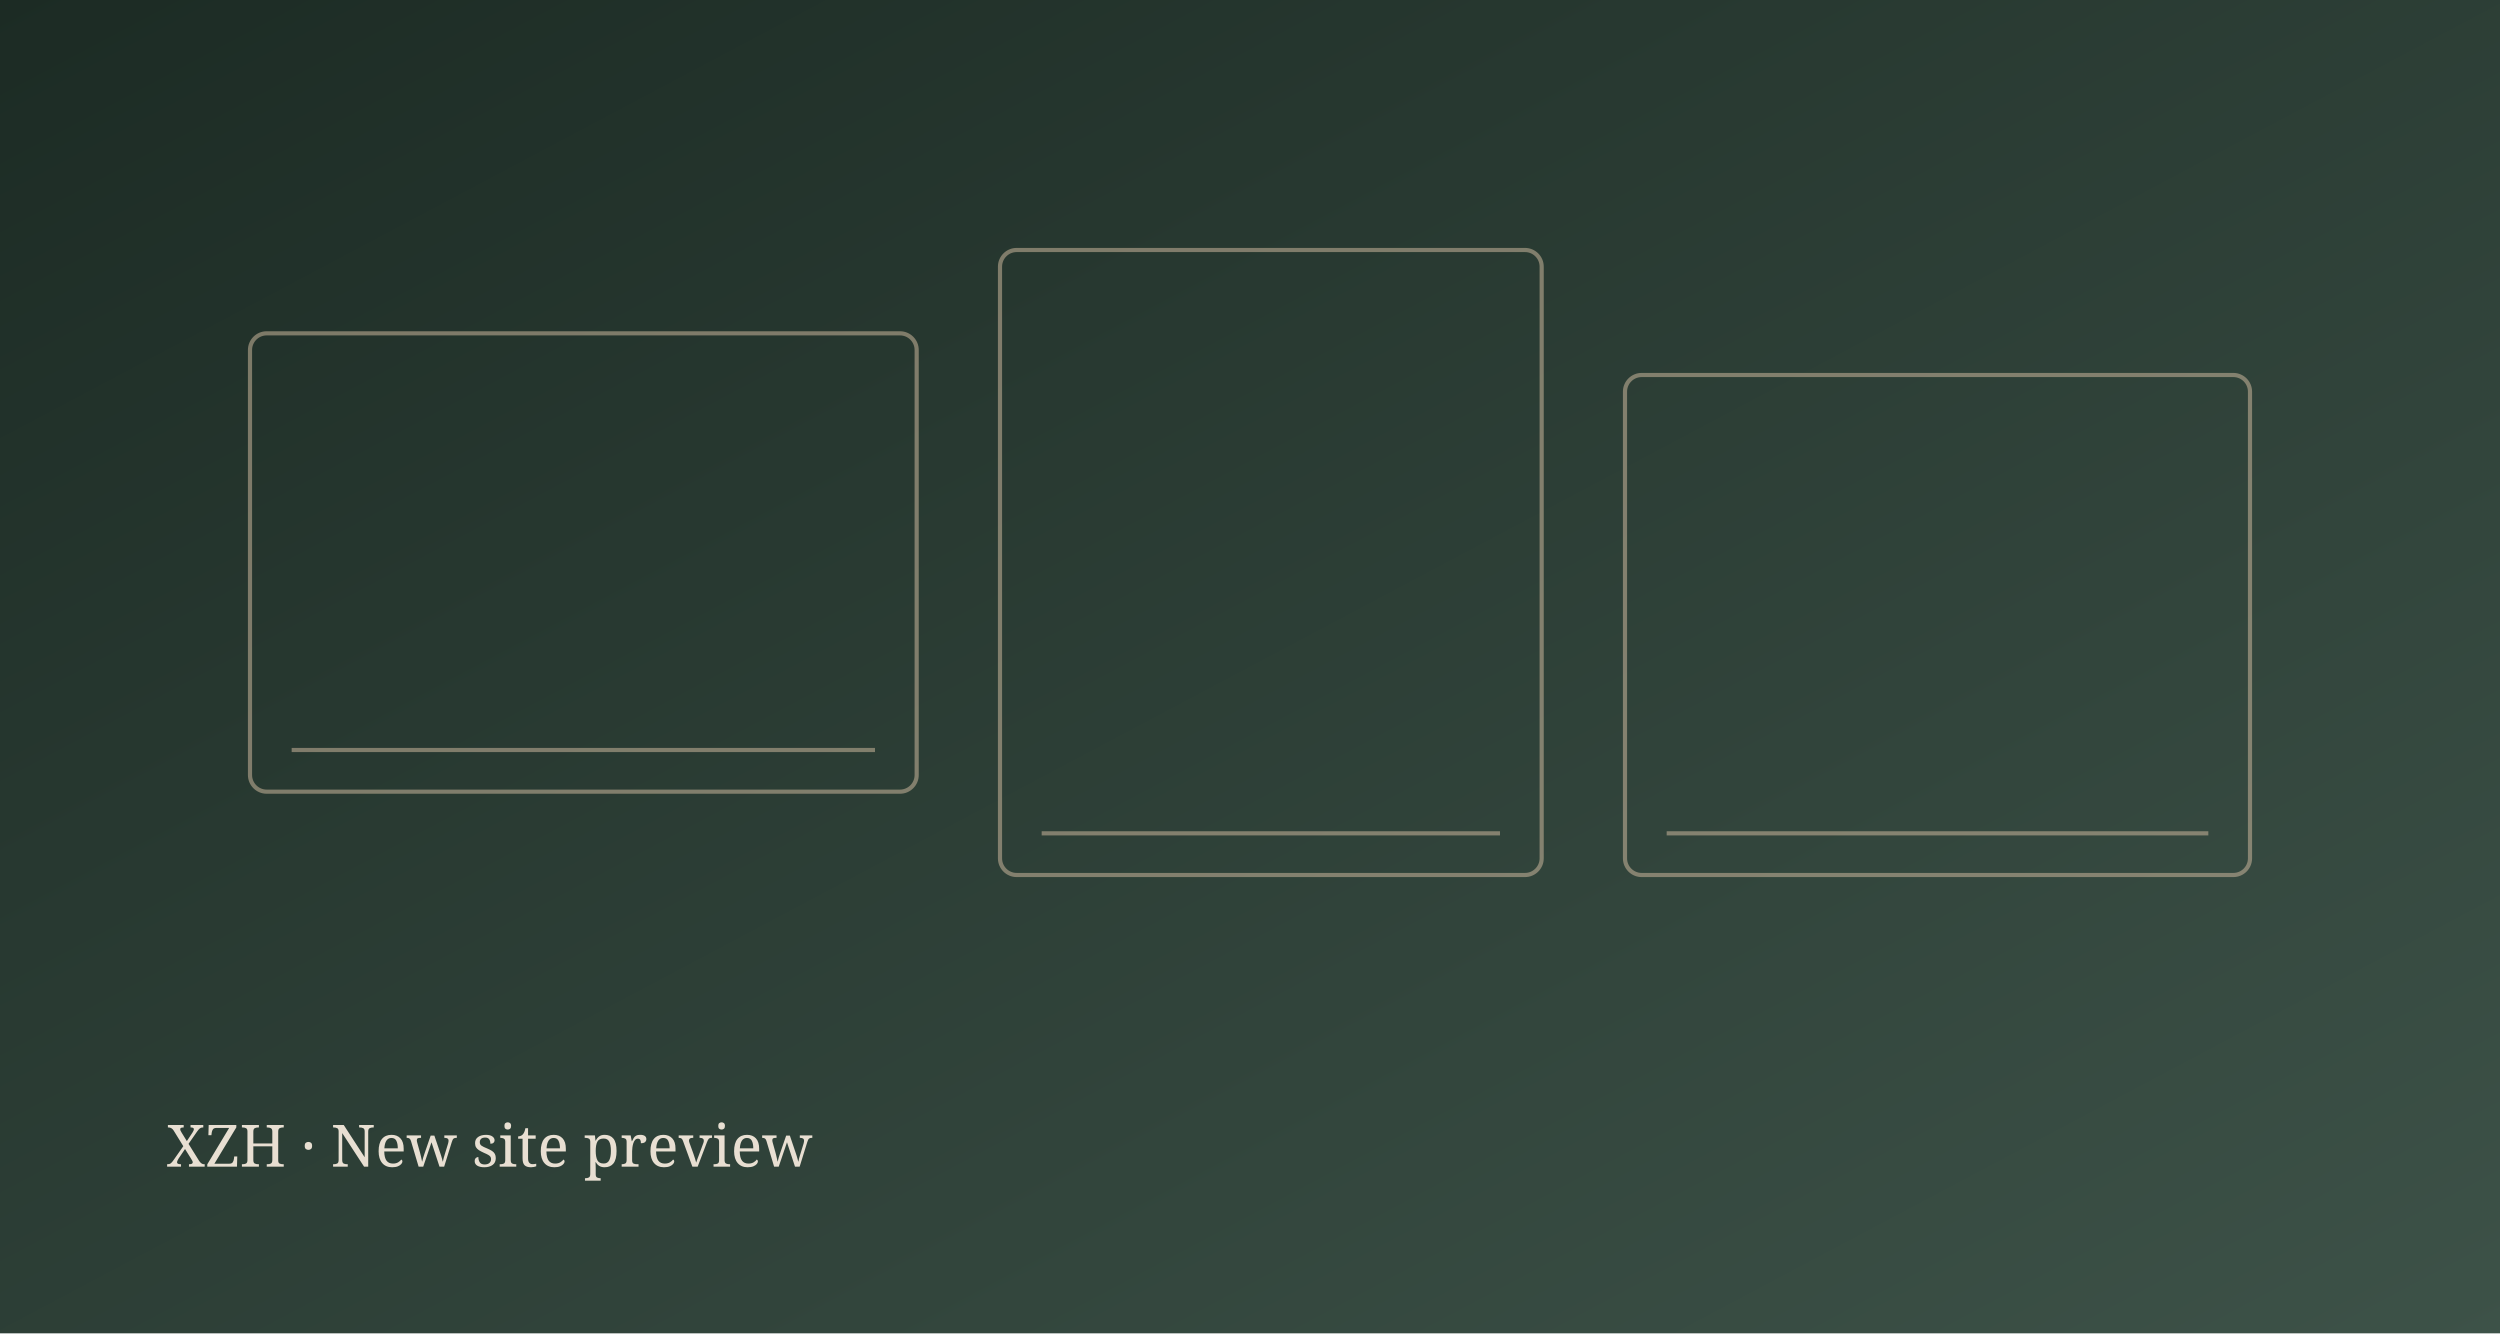
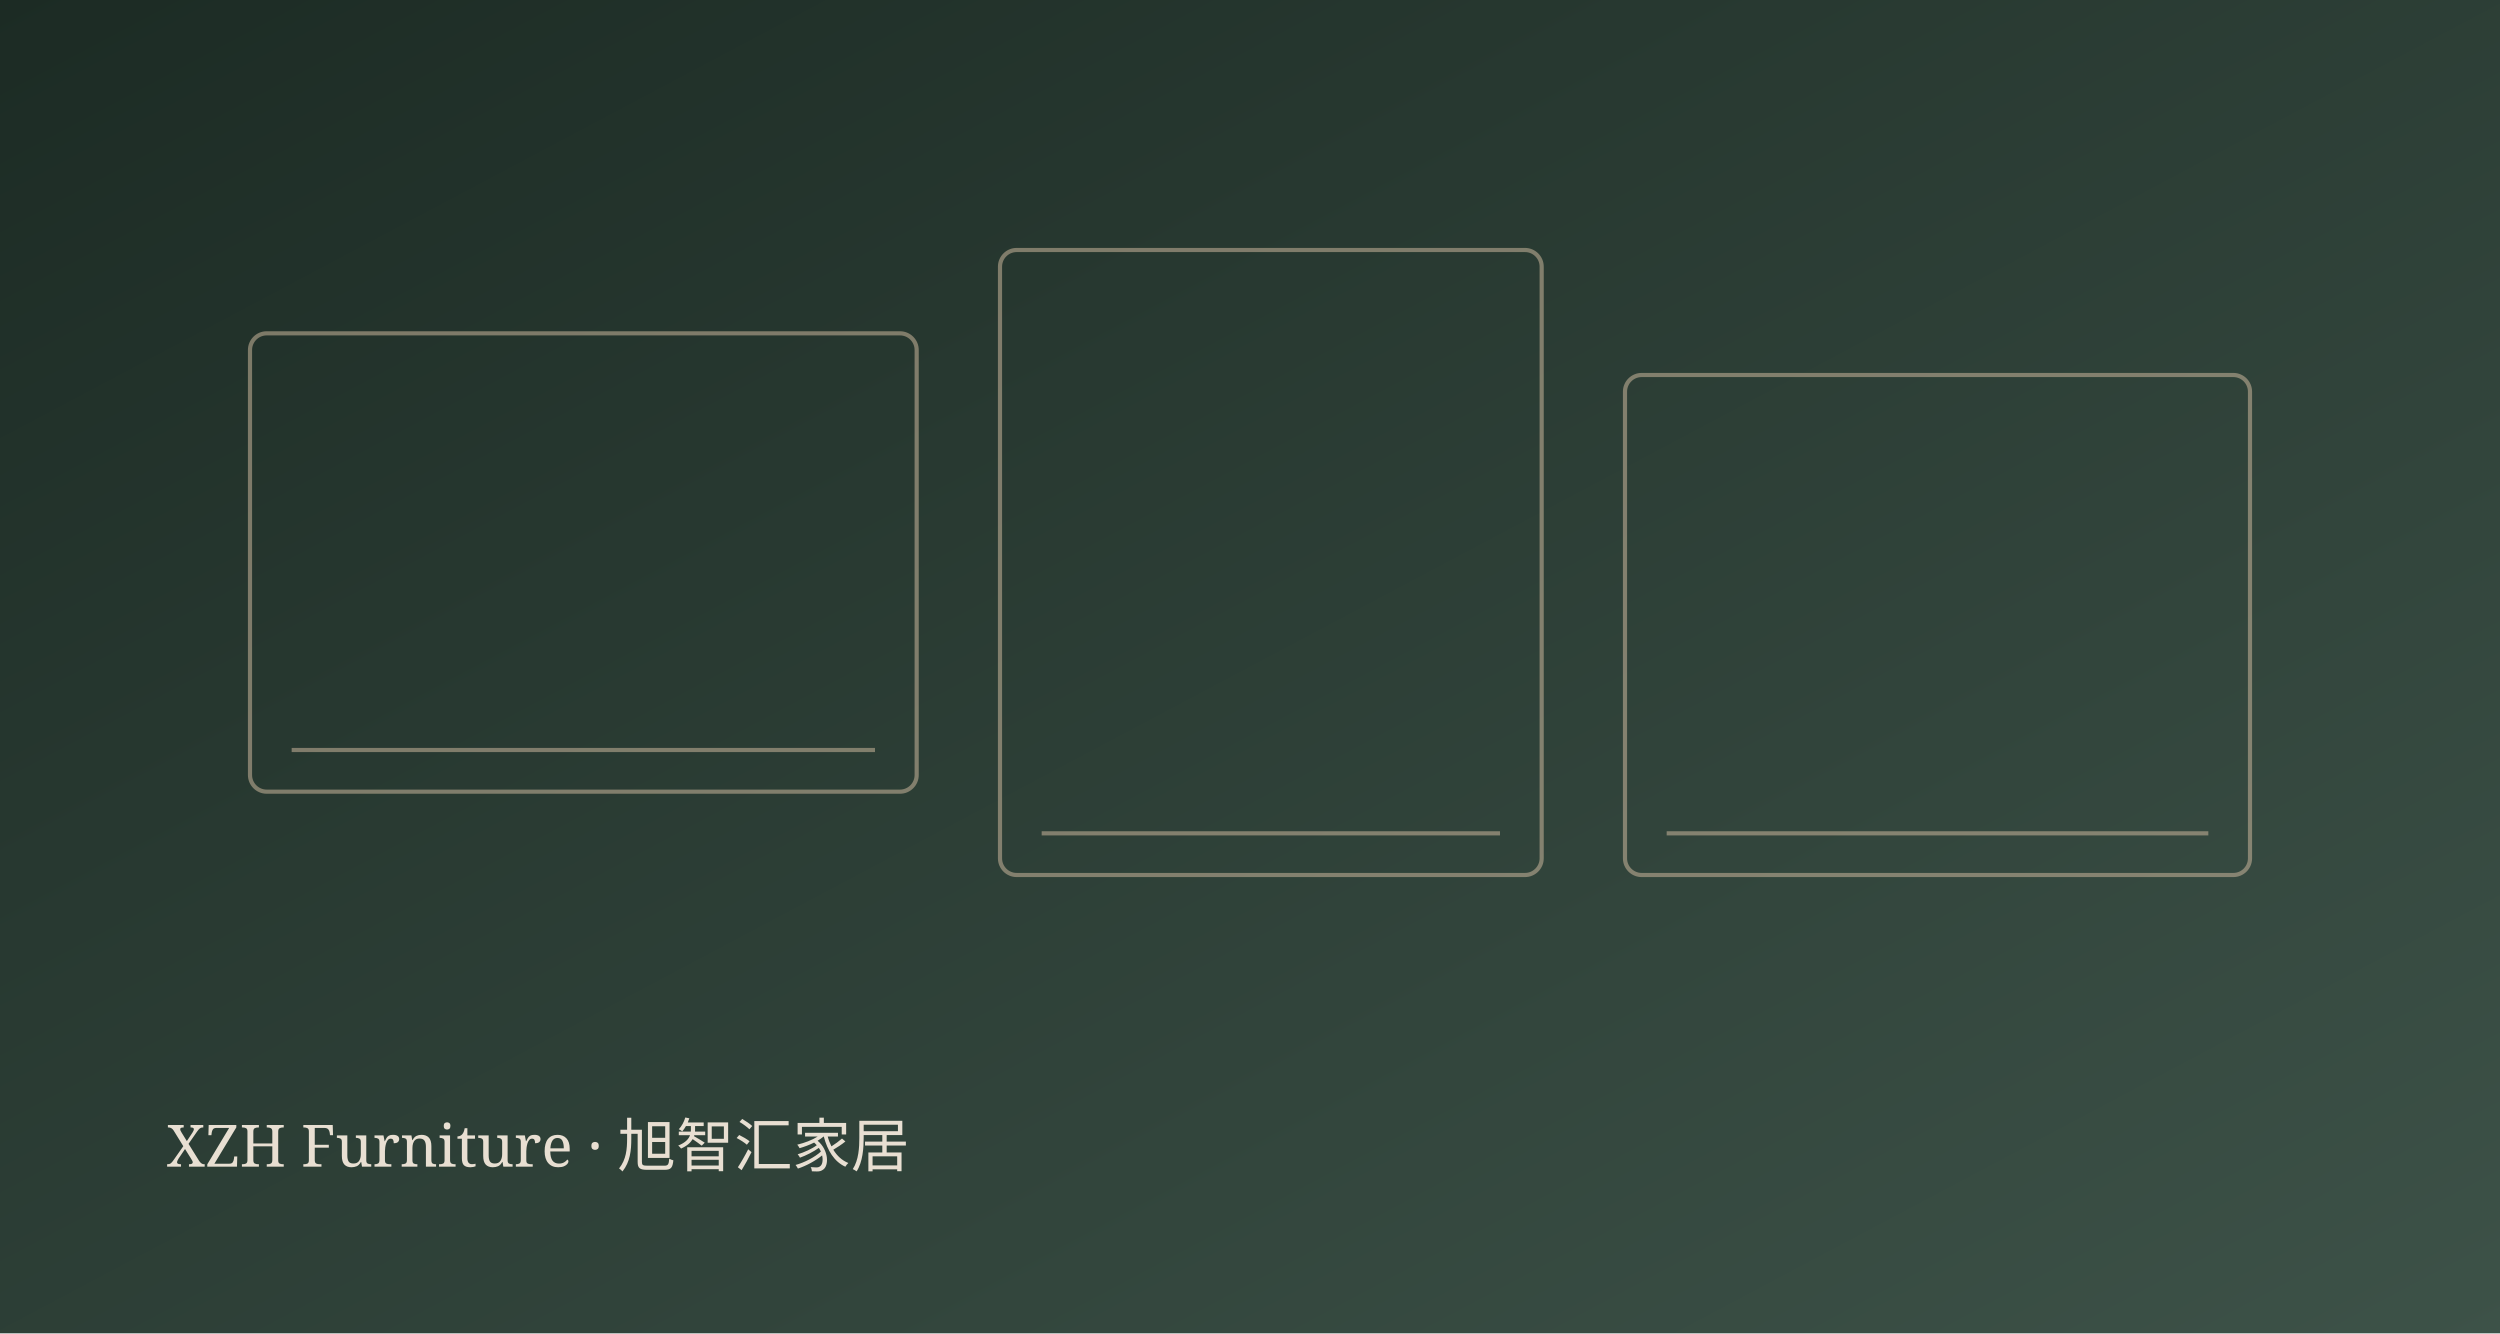
<svg xmlns="http://www.w3.org/2000/svg" width="1200" height="640" viewBox="0 0 1200 640" role="img" aria-label="Abstract furniture lines">
  <defs>
    <linearGradient id="g" x1="0" y1="0" x2="1" y2="1">
      <stop stop-color="#1c2b24" />
      <stop offset="1" stop-color="#3d5248" />
    </linearGradient>
  </defs>
  <rect width="1200" height="640" fill="url(#g)" />
  <g fill="none" stroke="#c9b59a" stroke-width="2" opacity="0.55">
    <rect x="120" y="160" width="320" height="220" rx="8" />
    <rect x="480" y="120" width="260" height="300" rx="8" />
    <rect x="780" y="180" width="300" height="240" rx="8" />
    <path d="M140 360h280M500 400h220M800 400h260" />
  </g>
-   <text x="80" y="560" fill="#e8dfd2" font-family="Georgia, serif" font-size="28">XZH · New site preview</text>
+   <text x="80" y="560" fill="#e8dfd2" font-family="Georgia, serif" font-size="28">XZH Furniture · 旭智汇家居</text>
</svg>
